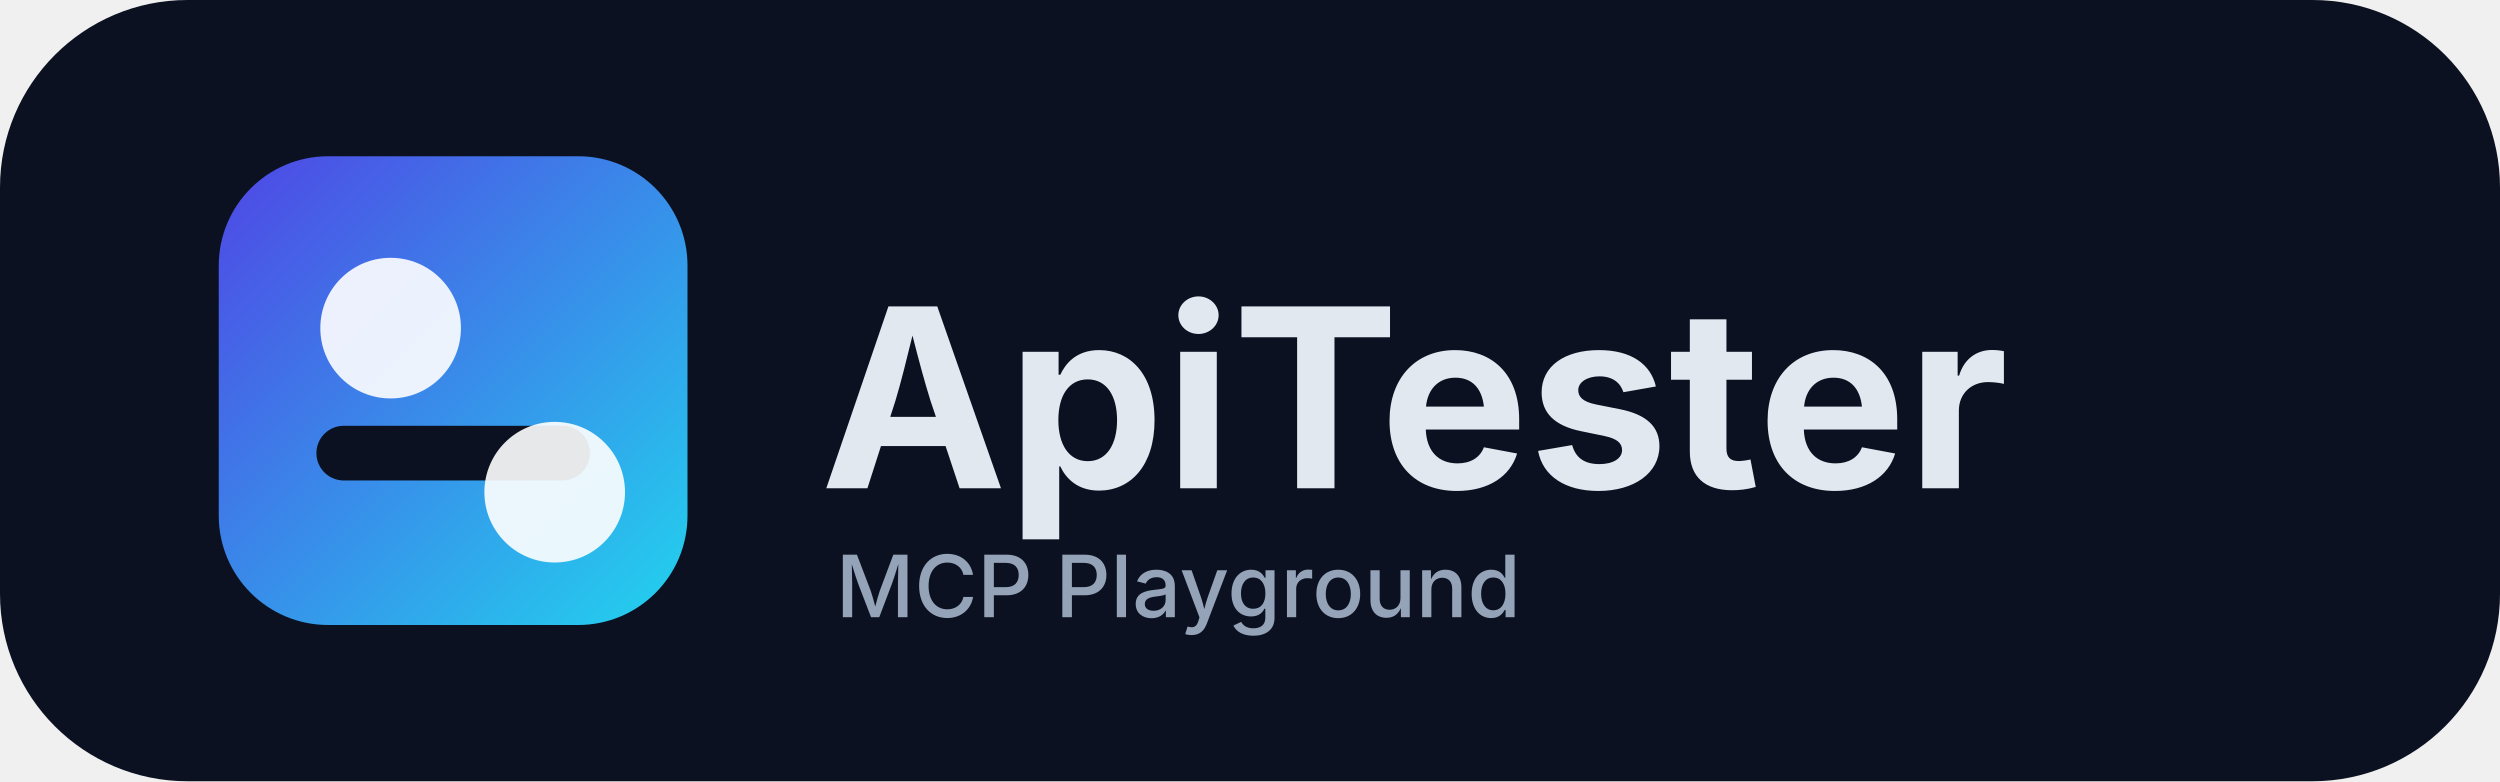
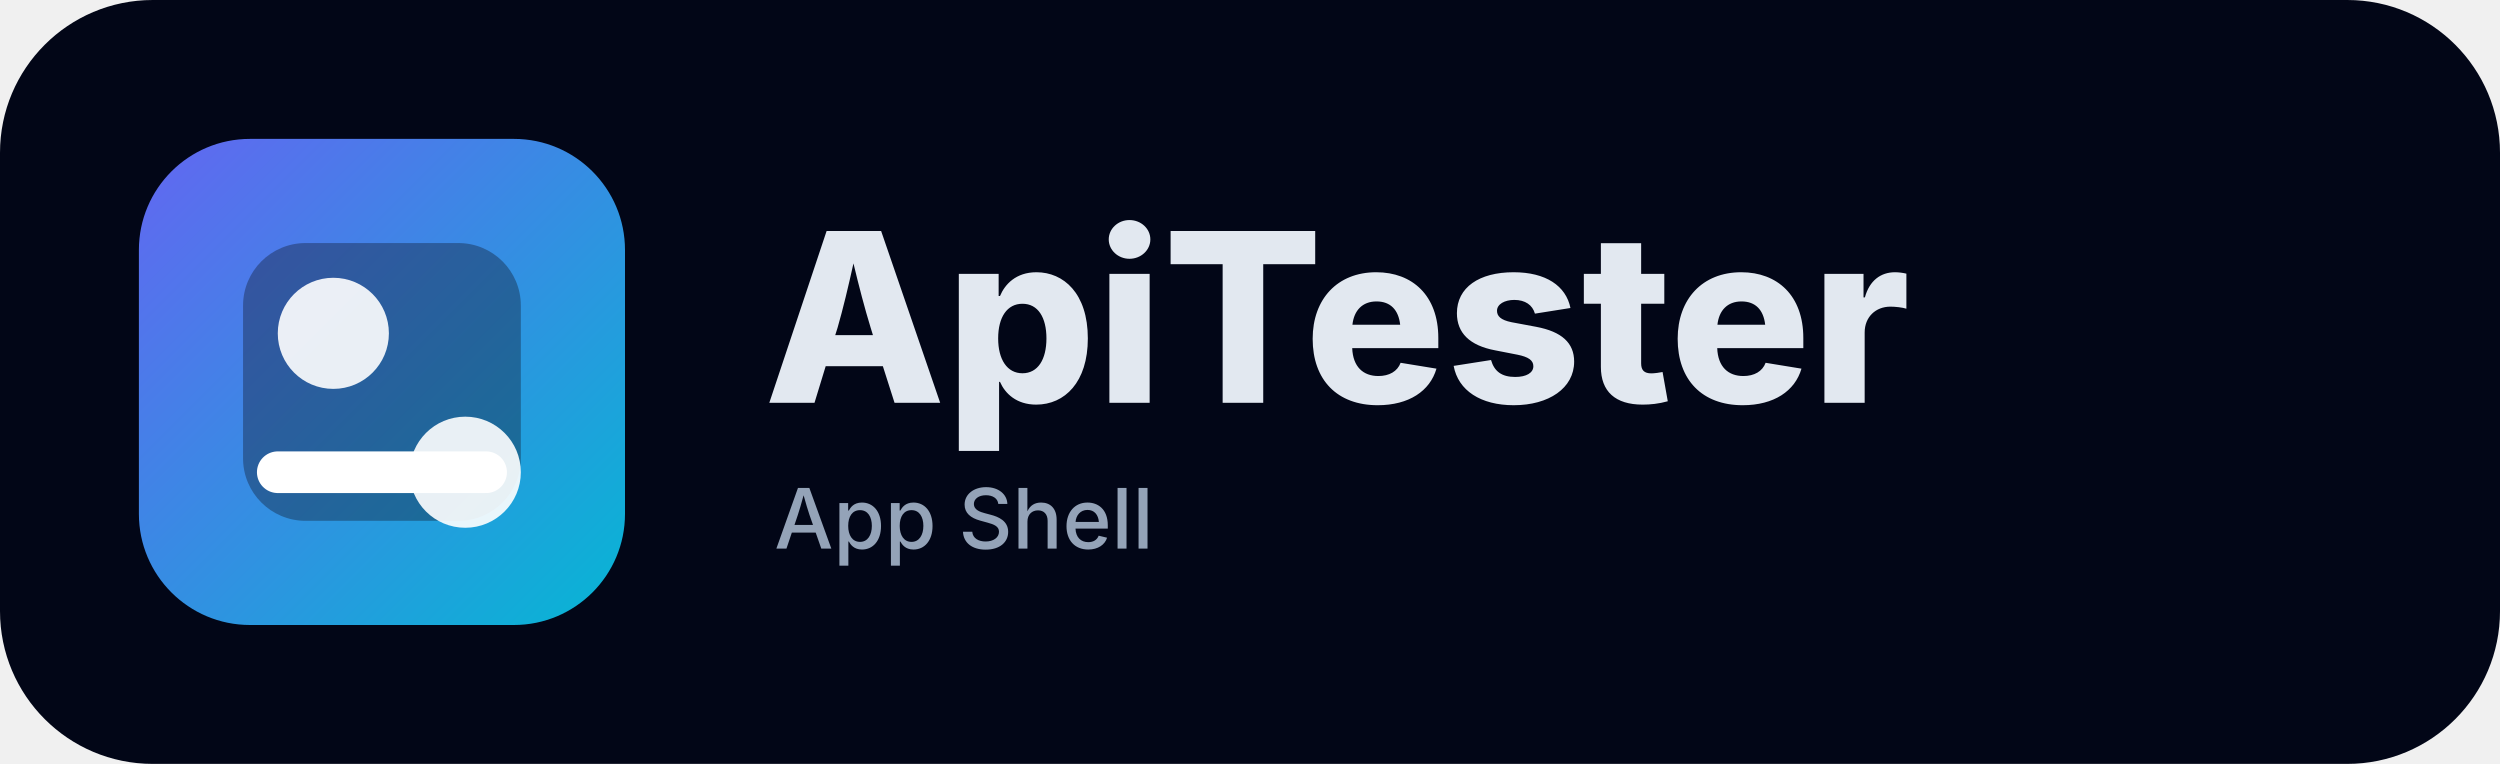
- <svg xmlns="http://www.w3.org/2000/svg" viewBox="0 0 640 200" role="img" aria-label="ApiTester logo">
+ <svg xmlns="http://www.w3.org/2000/svg" viewBox="0 0 720 220" role="img" aria-label="ApiTester app shell logo">
  <defs>
-     <linearGradient id="logoGradient" x1="0" y1="0" x2="1" y2="1">
-       <stop offset="0" stop-color="#4f46e5" />
-       <stop offset="1" stop-color="#22d3ee" />
+     <linearGradient id="shellBrand" x1="0" y1="0" x2="1" y2="1">
+       <stop offset="0" stop-color="#6366f1" />
+       <stop offset="1" stop-color="#06b6d4" />
    </linearGradient>
  </defs>
-   <rect width="640" height="200" rx="48" fill="#0b1120" />
-   <g transform="translate(56 40)">
-     <rect width="120" height="120" rx="28" fill="url(#logoGradient)" />
-     <path d="M32 76h56" stroke="#0b1120" stroke-width="14" stroke-linecap="round" />
-     <circle cx="44" cy="44" r="18" fill="#ffffff" opacity="0.9" />
-     <circle cx="86" cy="86" r="18" fill="#ffffff" opacity="0.9" />
+   <rect width="720" height="220" rx="44" fill="#020617" />
+   <g transform="translate(40 40)">
+     <rect width="140" height="140" rx="32" fill="url(#shellBrand)" />
+     <rect x="30" y="30" width="80" height="80" rx="18" fill="#0f172a" opacity="0.38" />
+     <path d="M40 96h60" stroke="#ffffff" stroke-width="12" stroke-linecap="round" />
+     <circle cx="56" cy="56" r="16" fill="#ffffff" opacity="0.9" />
+     <circle cx="94" cy="96" r="16" fill="#ffffff" opacity="0.9" />
  </g>
-   <text x="210" y="125" font-family="'Inter', system-ui, sans-serif" font-size="64" fill="#e2e8f0" font-weight="700">ApiTester</text>
-   <text x="214" y="158" font-family="'Inter', system-ui, sans-serif" font-size="22" fill="#94a3b8" font-weight="500">MCP Playground</text>
+   <text x="220" y="116" font-family="'Inter', system-ui, sans-serif" font-size="68" font-weight="800" fill="#e2e8f0">ApiTester</text>
+   <text x="223" y="158" font-family="'Inter', system-ui, sans-serif" font-size="24" font-weight="500" fill="#94a3b8">App Shell</text>
</svg>
